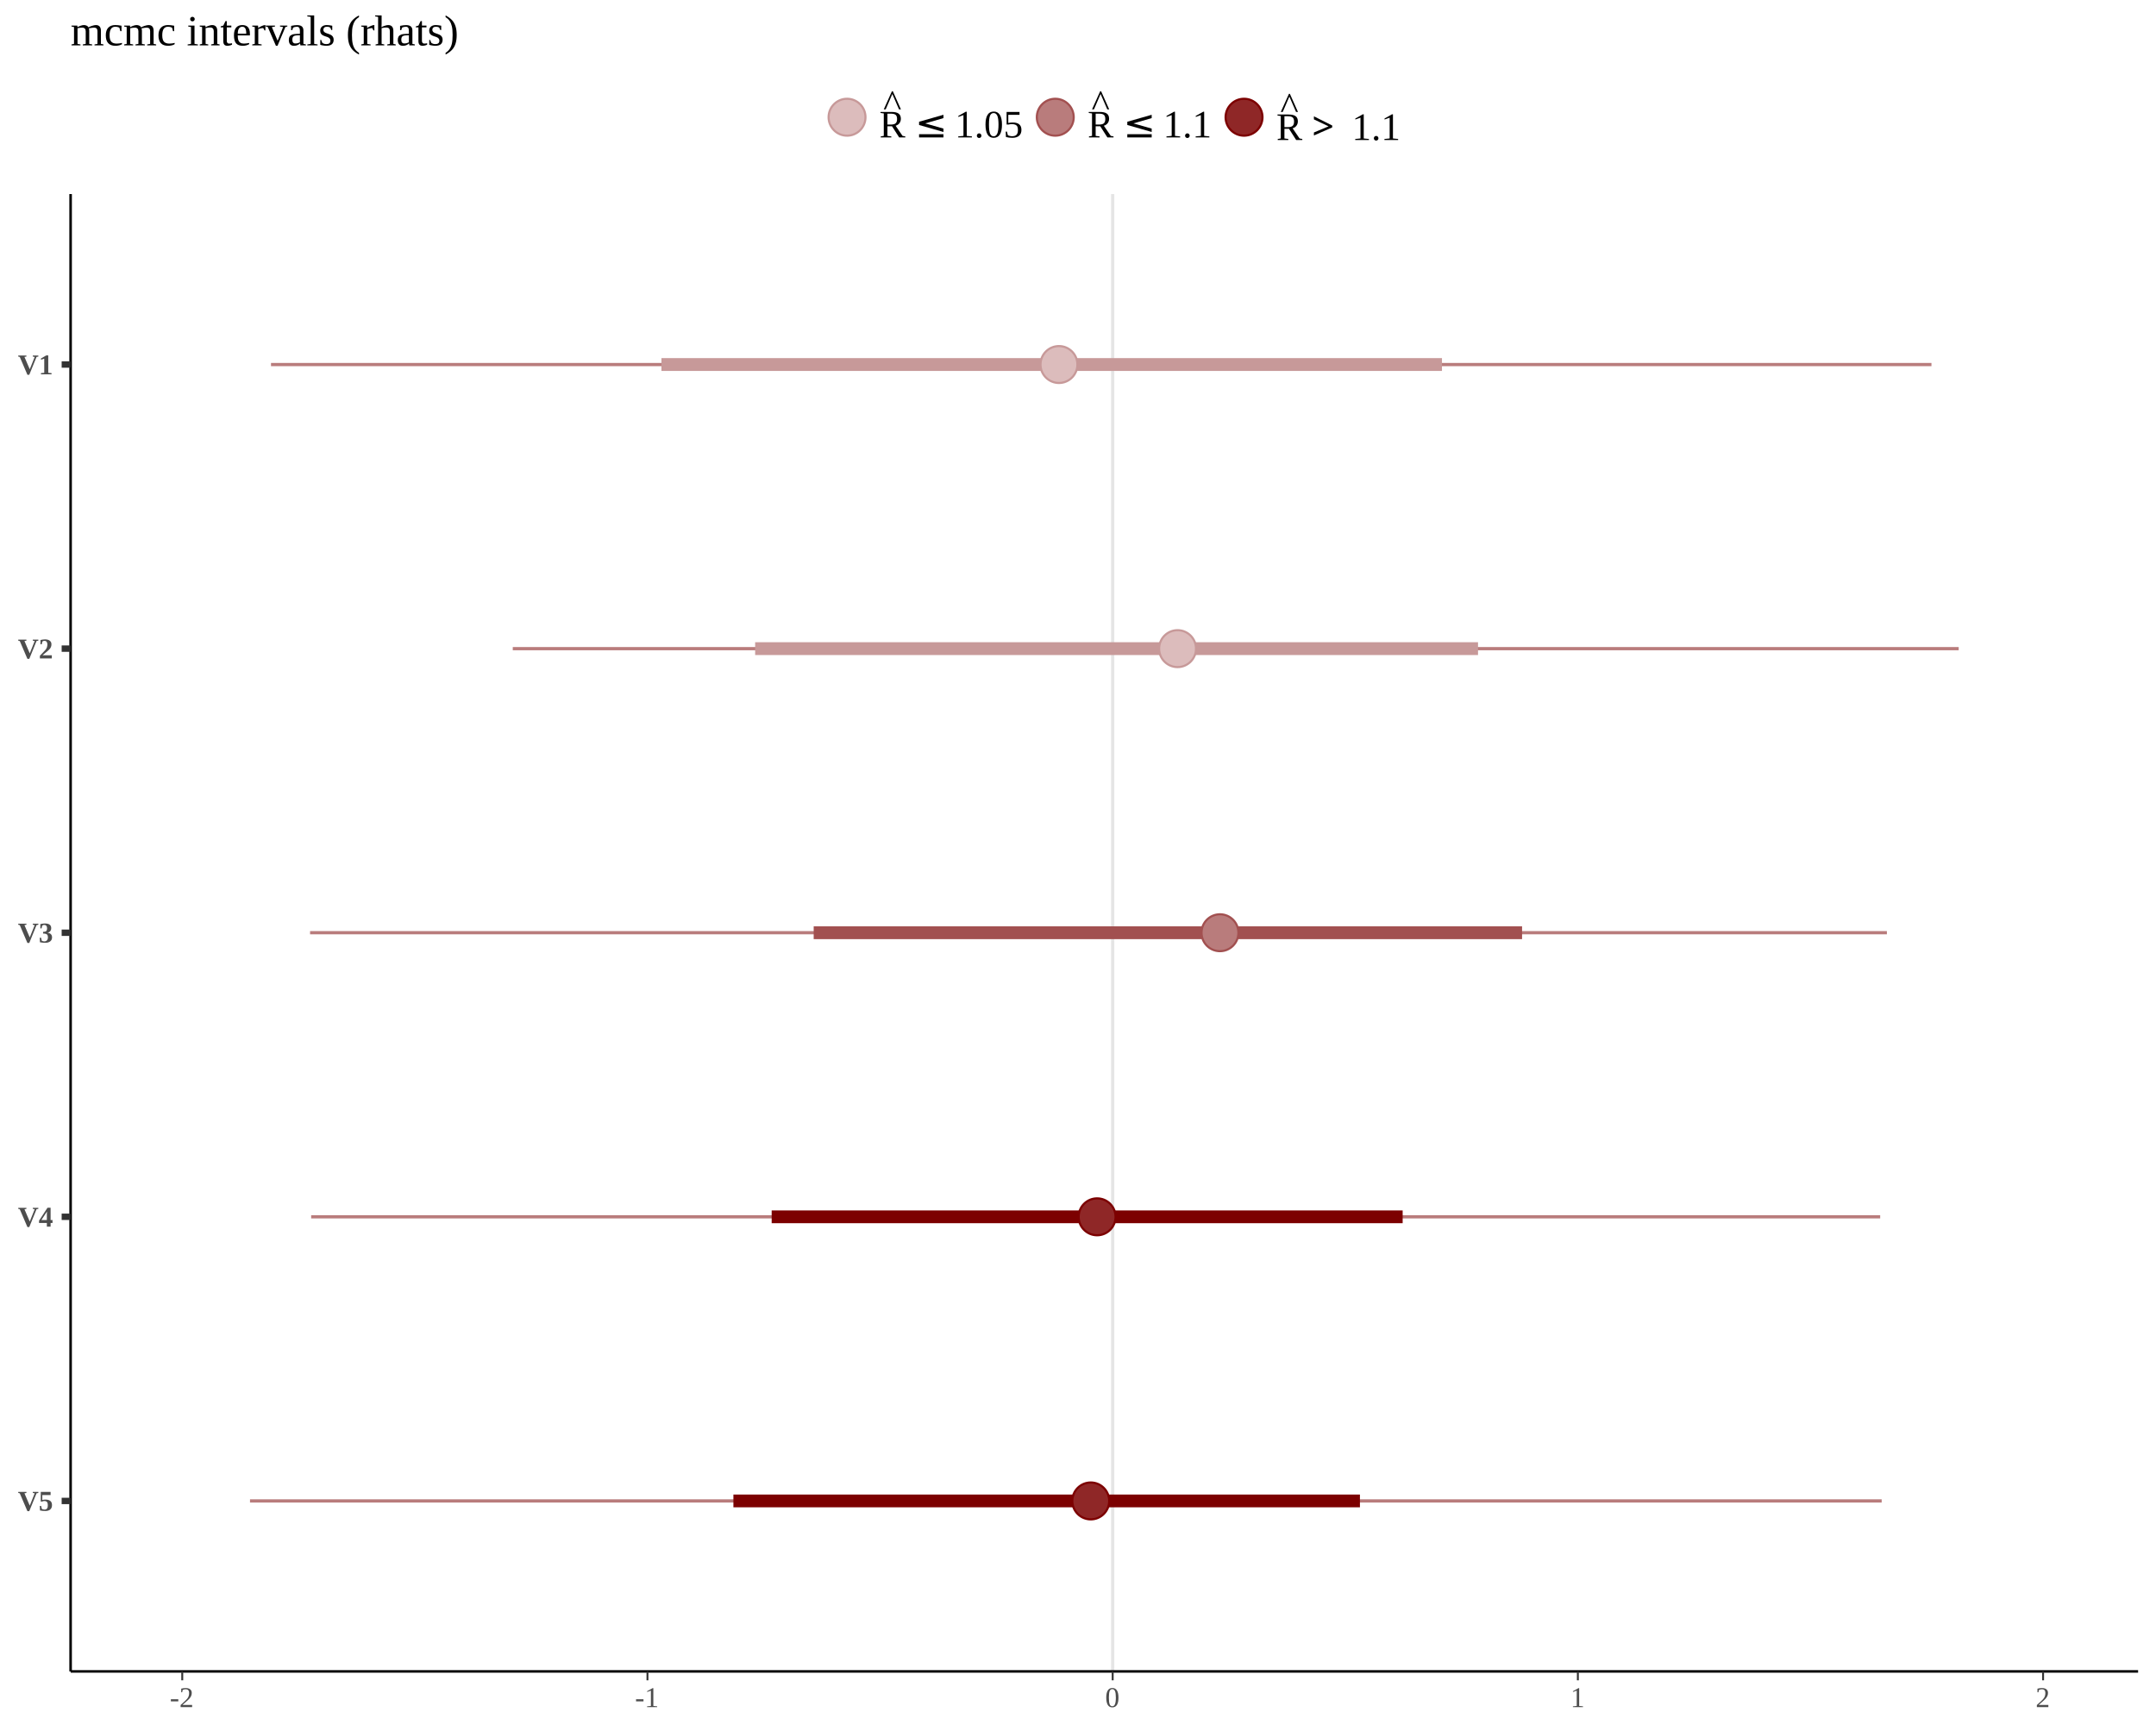
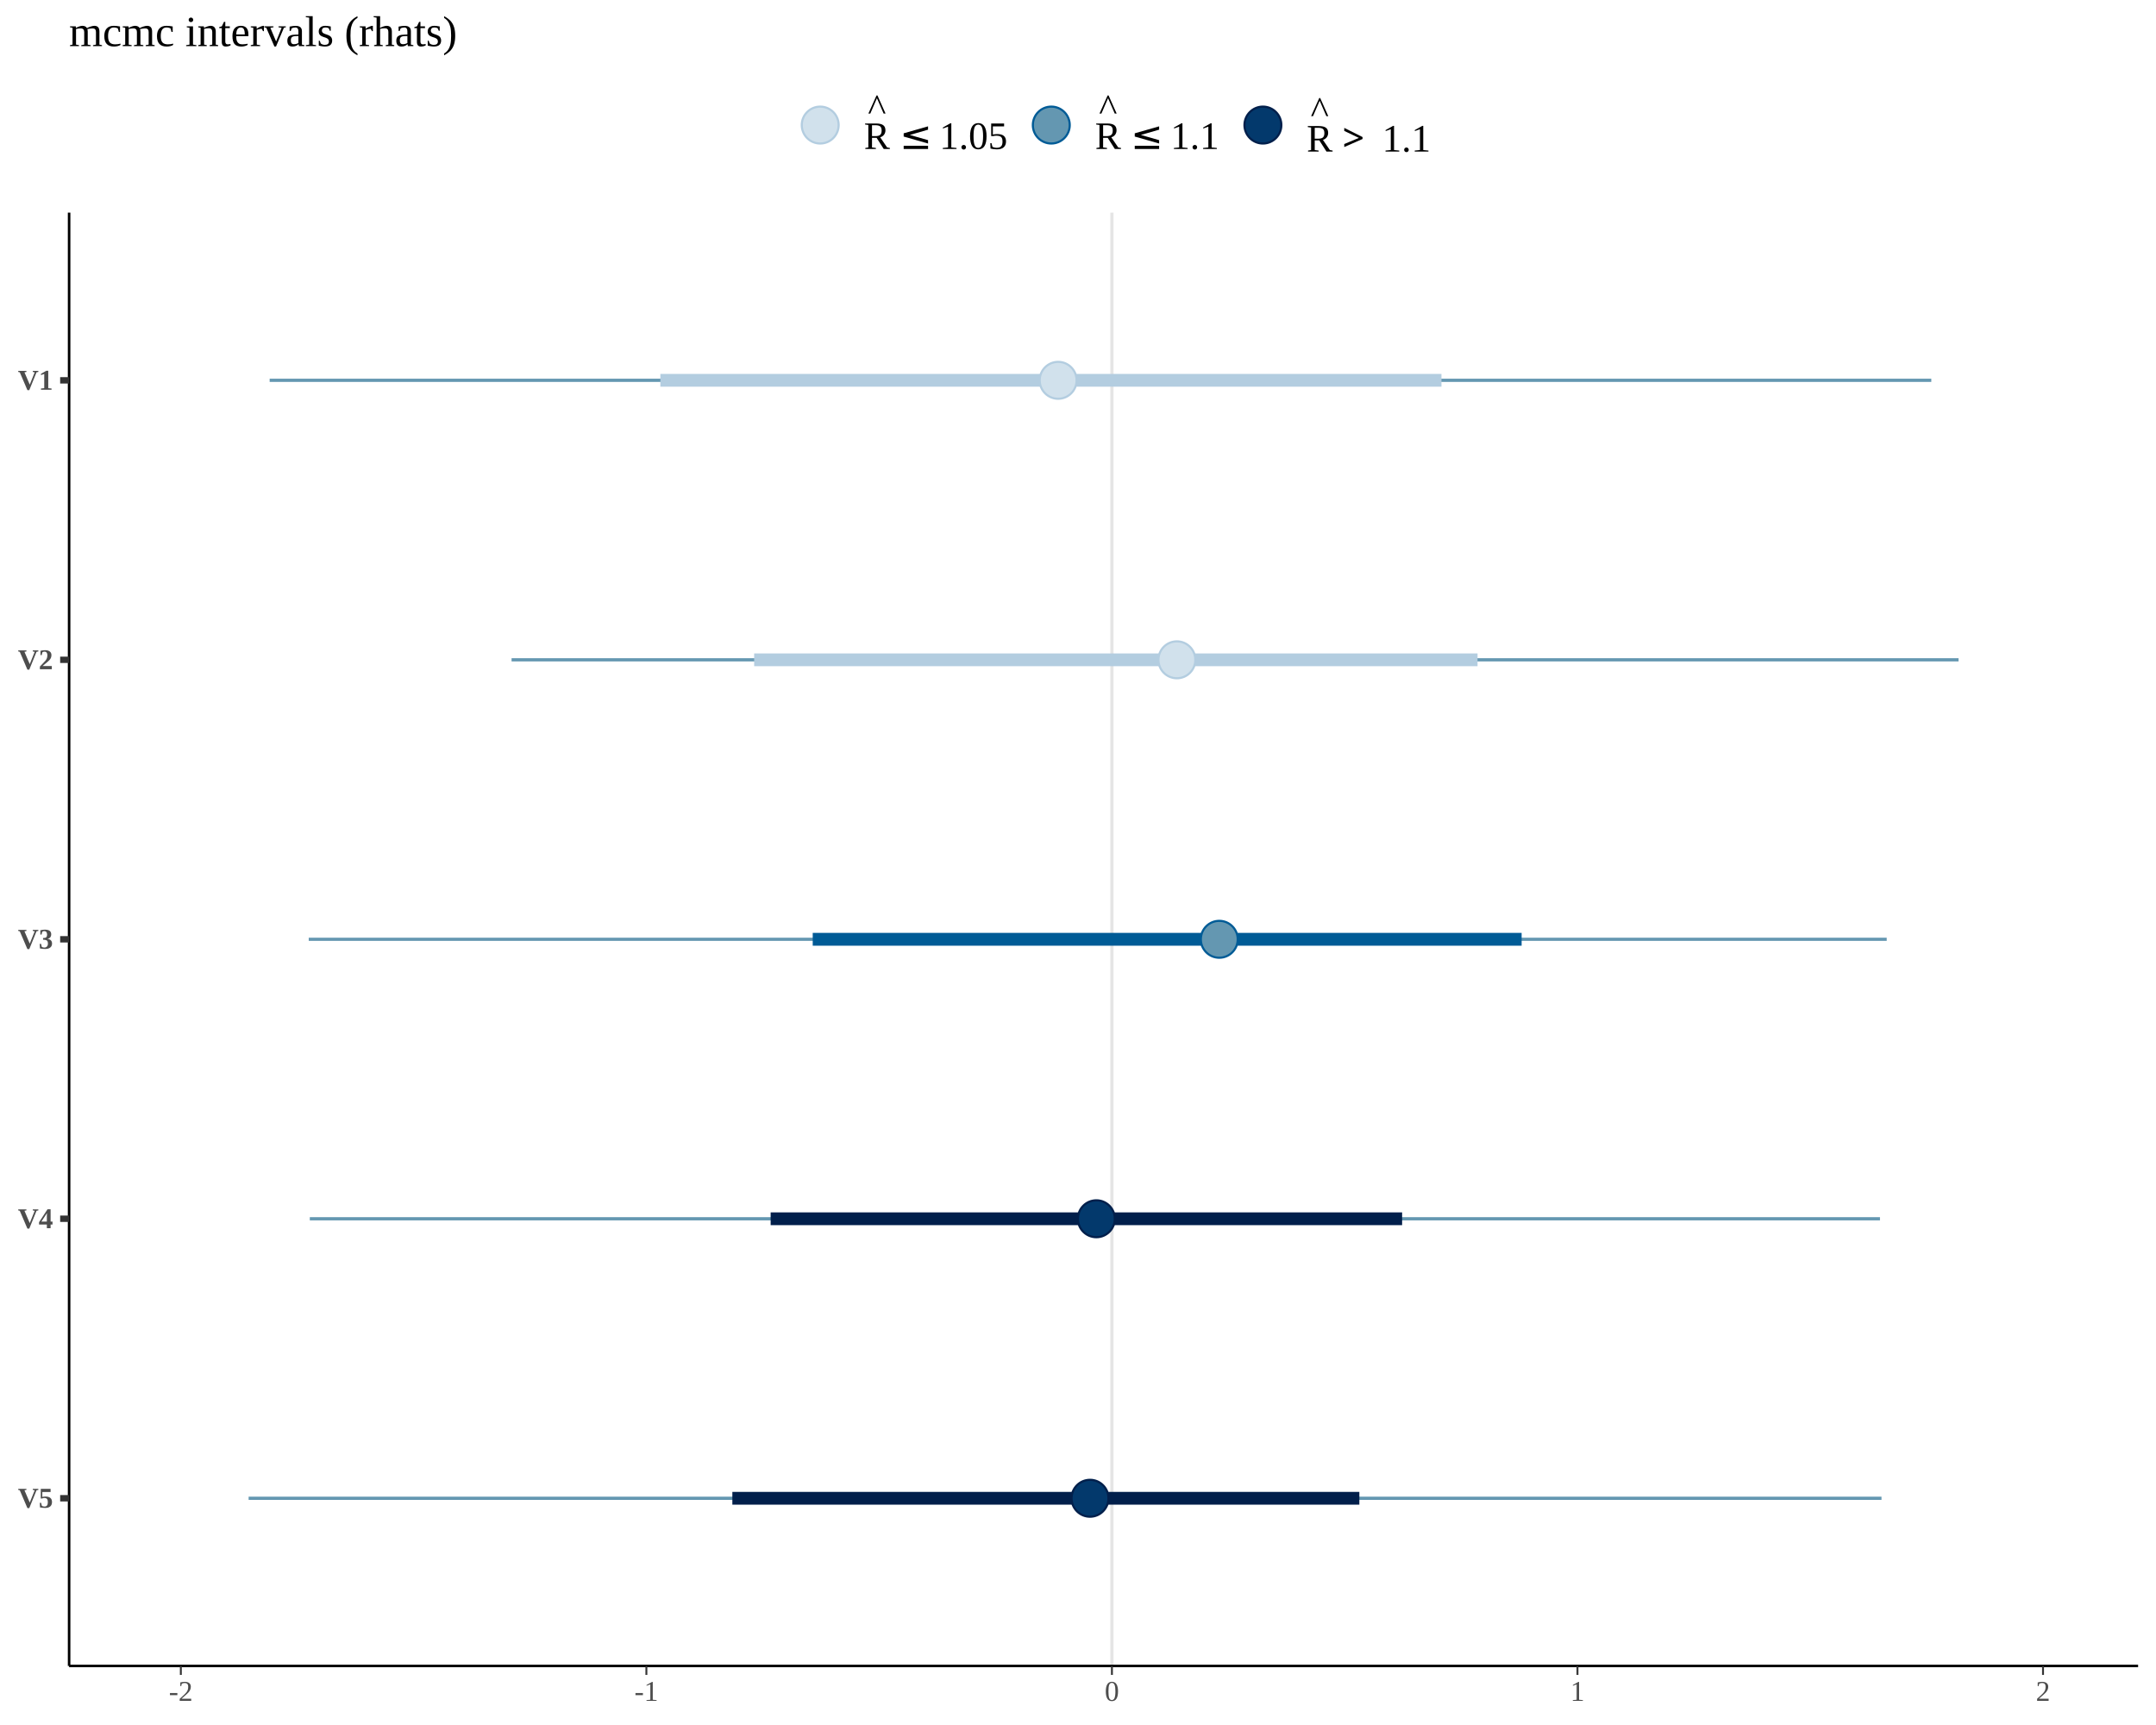
<svg xmlns="http://www.w3.org/2000/svg" viewBox="0 0 720.00 576.00">
  <defs>
    <style type="text/css">
-     line, polyline, path, rect, circle {
+     line, polyline, polygon, path, rect, circle {
      fill: none;
      stroke: #000000;
      stroke-linecap: round;
      stroke-linejoin: round;
      stroke-miterlimit: 10.00;
    }
  </style>
  </defs>
  <rect width="100%" height="100%" style="stroke: none; fill: #FFFFFF;" />
  <defs>
-     <clipPath id="cpMjMuNTc5MXw3MTQuMDIyfDU1OC4wOTZ8NjQuODA0NA==">
-       <rect x="23.58" y="64.80" width="690.44" height="493.29" />
+     <clipPath id="cpMjMuMDh8NzE0LjAyfDU1Ni4yOHw3MS4wMA==">
+       <rect x="23.08" y="71.00" width="690.95" height="485.28" />
    </clipPath>
  </defs>
-   <line x1="371.58" y1="558.10" x2="371.58" y2="64.80" style="stroke-width: 1.07; stroke: #E5E5E5; stroke-linecap: butt;" clip-path="url(#cpMjMuNTc5MXw3MTQuMDIyfDU1OC4wOTZ8NjQuODA0NA==)" />
-   <line x1="90.50" y1="121.72" x2="645.01" y2="121.72" style="stroke-width: 1.07; stroke: #B97C7C; stroke-linecap: butt;" clip-path="url(#cpMjMuNTc5MXw3MTQuMDIyfDU1OC4wOTZ8NjQuODA0NA==)" />
-   <line x1="171.24" y1="216.59" x2="654.11" y2="216.59" style="stroke-width: 1.07; stroke: #B97C7C; stroke-linecap: butt;" clip-path="url(#cpMjMuNTc5MXw3MTQuMDIyfDU1OC4wOTZ8NjQuODA0NA==)" />
-   <line x1="103.55" y1="311.45" x2="630.13" y2="311.45" style="stroke-width: 1.07; stroke: #B97C7C; stroke-linecap: butt;" clip-path="url(#cpMjMuNTc5MXw3MTQuMDIyfDU1OC4wOTZ8NjQuODA0NA==)" />
-   <line x1="103.91" y1="406.31" x2="627.89" y2="406.31" style="stroke-width: 1.07; stroke: #B97C7C; stroke-linecap: butt;" clip-path="url(#cpMjMuNTc5MXw3MTQuMDIyfDU1OC4wOTZ8NjQuODA0NA==)" />
-   <line x1="83.49" y1="501.18" x2="628.39" y2="501.18" style="stroke-width: 1.07; stroke: #B97C7C; stroke-linecap: butt;" clip-path="url(#cpMjMuNTc5MXw3MTQuMDIyfDU1OC4wOTZ8NjQuODA0NA==)" />
-   <line x1="220.89" y1="121.72" x2="481.55" y2="121.72" style="stroke-width: 4.27; stroke: #C79999; stroke-linecap: butt;" clip-path="url(#cpMjMuNTc5MXw3MTQuMDIyfDU1OC4wOTZ8NjQuODA0NA==)" />
-   <line x1="252.18" y1="216.59" x2="493.59" y2="216.59" style="stroke-width: 4.27; stroke: #C79999; stroke-linecap: butt;" clip-path="url(#cpMjMuNTc5MXw3MTQuMDIyfDU1OC4wOTZ8NjQuODA0NA==)" />
-   <line x1="271.73" y1="311.45" x2="508.30" y2="311.45" style="stroke-width: 4.27; stroke: #A25050; stroke-linecap: butt;" clip-path="url(#cpMjMuNTc5MXw3MTQuMDIyfDU1OC4wOTZ8NjQuODA0NA==)" />
-   <line x1="257.70" y1="406.31" x2="468.42" y2="406.31" style="stroke-width: 4.27; stroke: #7C0000; stroke-linecap: butt;" clip-path="url(#cpMjMuNTc5MXw3MTQuMDIyfDU1OC4wOTZ8NjQuODA0NA==)" />
-   <line x1="244.92" y1="501.18" x2="454.15" y2="501.18" style="stroke-width: 4.27; stroke: #7C0000; stroke-linecap: butt;" clip-path="url(#cpMjMuNTc5MXw3MTQuMDIyfDU1OC4wOTZ8NjQuODA0NA==)" />
-   <circle cx="353.64" cy="121.72" r="4.62pt" style="stroke-width: 0.71; stroke: #C79999; fill: #DCBCBC;" clip-path="url(#cpMjMuNTc5MXw3MTQuMDIyfDU1OC4wOTZ8NjQuODA0NA==)" />
-   <circle cx="393.25" cy="216.59" r="4.62pt" style="stroke-width: 0.71; stroke: #C79999; fill: #DCBCBC;" clip-path="url(#cpMjMuNTc5MXw3MTQuMDIyfDU1OC4wOTZ8NjQuODA0NA==)" />
-   <circle cx="407.41" cy="311.45" r="4.62pt" style="stroke-width: 0.71; stroke: #A25050; fill: #B97C7C;" clip-path="url(#cpMjMuNTc5MXw3MTQuMDIyfDU1OC4wOTZ8NjQuODA0NA==)" />
-   <circle cx="366.38" cy="406.31" r="4.62pt" style="stroke-width: 0.71; stroke: #7C0000; fill: #8F2727;" clip-path="url(#cpMjMuNTc5MXw3MTQuMDIyfDU1OC4wOTZ8NjQuODA0NA==)" />
-   <circle cx="364.26" cy="501.18" r="4.62pt" style="stroke-width: 0.71; stroke: #7C0000; fill: #8F2727;" clip-path="url(#cpMjMuNTc5MXw3MTQuMDIyfDU1OC4wOTZ8NjQuODA0NA==)" />
+   <line x1="371.33" y1="556.28" x2="371.33" y2="71.00" style="stroke-width: 1.07; stroke: #E5E5E5; stroke-linecap: butt;" clip-path="url(#cpMjMuMDh8NzE0LjAyfDU1Ni4yOHw3MS4wMA==)" />
+   <line x1="90.05" y1="126.99" x2="644.96" y2="126.99" style="stroke-width: 1.07; stroke: #6497B1; stroke-linecap: butt;" clip-path="url(#cpMjMuMDh8NzE0LjAyfDU1Ni4yOHw3MS4wMA==)" />
+   <line x1="170.84" y1="220.32" x2="654.06" y2="220.32" style="stroke-width: 1.07; stroke: #6497B1; stroke-linecap: butt;" clip-path="url(#cpMjMuMDh8NzE0LjAyfDU1Ni4yOHw3MS4wMA==)" />
+   <line x1="103.10" y1="313.64" x2="630.07" y2="313.64" style="stroke-width: 1.07; stroke: #6497B1; stroke-linecap: butt;" clip-path="url(#cpMjMuMDh8NzE0LjAyfDU1Ni4yOHw3MS4wMA==)" />
+   <line x1="103.46" y1="406.96" x2="627.82" y2="406.96" style="stroke-width: 1.07; stroke: #6497B1; stroke-linecap: butt;" clip-path="url(#cpMjMuMDh8NzE0LjAyfDU1Ni4yOHw3MS4wMA==)" />
+   <line x1="83.03" y1="500.29" x2="628.33" y2="500.29" style="stroke-width: 1.07; stroke: #6497B1; stroke-linecap: butt;" clip-path="url(#cpMjMuMDh8NzE0LjAyfDU1Ni4yOHw3MS4wMA==)" />
+   <line x1="220.53" y1="126.99" x2="481.38" y2="126.99" style="stroke-width: 4.27; stroke: #B3CDE0; stroke-linecap: butt;" clip-path="url(#cpMjMuMDh8NzE0LjAyfDU1Ni4yOHw3MS4wMA==)" />
+   <line x1="251.85" y1="220.32" x2="493.43" y2="220.32" style="stroke-width: 4.27; stroke: #B3CDE0; stroke-linecap: butt;" clip-path="url(#cpMjMuMDh8NzE0LjAyfDU1Ni4yOHw3MS4wMA==)" />
+   <line x1="271.41" y1="313.64" x2="508.15" y2="313.64" style="stroke-width: 4.27; stroke: #005B96; stroke-linecap: butt;" clip-path="url(#cpMjMuMDh8NzE0LjAyfDU1Ni4yOHw3MS4wMA==)" />
+   <line x1="257.36" y1="406.96" x2="468.24" y2="406.96" style="stroke-width: 4.27; stroke: #011F4B; stroke-linecap: butt;" clip-path="url(#cpMjMuMDh8NzE0LjAyfDU1Ni4yOHw3MS4wMA==)" />
+   <line x1="244.57" y1="500.29" x2="453.96" y2="500.29" style="stroke-width: 4.27; stroke: #011F4B; stroke-linecap: butt;" clip-path="url(#cpMjMuMDh8NzE0LjAyfDU1Ni4yOHw3MS4wMA==)" />
+   <circle cx="353.37" cy="126.99" r="4.62pt" style="stroke-width: 0.71; stroke: #B3CDE0; fill: #D1E1EC;" clip-path="url(#cpMjMuMDh8NzE0LjAyfDU1Ni4yOHw3MS4wMA==)" />
+   <circle cx="393.02" cy="220.32" r="4.62pt" style="stroke-width: 0.71; stroke: #B3CDE0; fill: #D1E1EC;" clip-path="url(#cpMjMuMDh8NzE0LjAyfDU1Ni4yOHw3MS4wMA==)" />
+   <circle cx="407.18" cy="313.64" r="4.62pt" style="stroke-width: 0.71; stroke: #005B96; fill: #6497B1;" clip-path="url(#cpMjMuMDh8NzE0LjAyfDU1Ni4yOHw3MS4wMA==)" />
+   <circle cx="366.13" cy="406.96" r="4.62pt" style="stroke-width: 0.71; stroke: #011F4B; fill: #03396C;" clip-path="url(#cpMjMuMDh8NzE0LjAyfDU1Ni4yOHw3MS4wMA==)" />
+   <circle cx="364.01" cy="500.29" r="4.62pt" style="stroke-width: 0.71; stroke: #011F4B; fill: #03396C;" clip-path="url(#cpMjMuMDh8NzE0LjAyfDU1Ni4yOHw3MS4wMA==)" />
  <defs>
-     <clipPath id="cpMHw3MjB8NTc2fDA=">
+     <clipPath id="cpMC4wMHw3MjAuMDB8NTc2LjAwfDAuMDA=">
      <rect x="0.00" y="0.00" width="720.00" height="576.00" />
    </clipPath>
  </defs>
-   <polyline points="23.58,558.10 23.58,64.80 " style="stroke-width: 0.85; stroke-linecap: butt;" clip-path="url(#cpMHw3MjB8NTc2fDA=)" />
-   <g clip-path="url(#cpMHw3MjB8NTc2fDA=)">
-     <text x="5.98" y="504.45" style="font-size: 9.60px; font-weight: bold; fill: #4D4D4D; font-family: Liberation Serif;" textLength="12.22px" lengthAdjust="spacingAndGlyphs">V5</text>
+   <polyline points="23.08,556.28 23.08,71.00 " style="stroke-width: 0.85; stroke-linecap: butt;" clip-path="url(#cpMC4wMHw3MjAuMDB8NTc2LjAwfDAuMDA=)" />
+   <g clip-path="url(#cpMC4wMHw3MjAuMDB8NTc2LjAwfDAuMDA=)">
+     <text x="5.98" y="503.43" style="font-size: 9.60px; font-weight: bold; fill: #4D4D4D; font-family: Liberation Serif;" textLength="11.72px" lengthAdjust="spacingAndGlyphs">V5</text>
  </g>
-   <g clip-path="url(#cpMHw3MjB8NTc2fDA=)">
-     <text x="5.98" y="409.59" style="font-size: 9.60px; font-weight: bold; fill: #4D4D4D; font-family: Liberation Serif;" textLength="12.22px" lengthAdjust="spacingAndGlyphs">V4</text>
+   <g clip-path="url(#cpMC4wMHw3MjAuMDB8NTc2LjAwfDAuMDA=)">
+     <text x="5.98" y="410.11" style="font-size: 9.60px; font-weight: bold; fill: #4D4D4D; font-family: Liberation Serif;" textLength="11.72px" lengthAdjust="spacingAndGlyphs">V4</text>
  </g>
-   <g clip-path="url(#cpMHw3MjB8NTc2fDA=)">
-     <text x="5.98" y="314.72" style="font-size: 9.60px; font-weight: bold; fill: #4D4D4D; font-family: Liberation Serif;" textLength="12.22px" lengthAdjust="spacingAndGlyphs">V3</text>
+   <g clip-path="url(#cpMC4wMHw3MjAuMDB8NTc2LjAwfDAuMDA=)">
+     <text x="5.98" y="316.78" style="font-size: 9.60px; font-weight: bold; fill: #4D4D4D; font-family: Liberation Serif;" textLength="11.72px" lengthAdjust="spacingAndGlyphs">V3</text>
  </g>
-   <g clip-path="url(#cpMHw3MjB8NTc2fDA=)">
-     <text x="5.98" y="219.86" style="font-size: 9.60px; font-weight: bold; fill: #4D4D4D; font-family: Liberation Serif;" textLength="12.22px" lengthAdjust="spacingAndGlyphs">V2</text>
+   <g clip-path="url(#cpMC4wMHw3MjAuMDB8NTc2LjAwfDAuMDA=)">
+     <text x="5.98" y="223.46" style="font-size: 9.60px; font-weight: bold; fill: #4D4D4D; font-family: Liberation Serif;" textLength="11.72px" lengthAdjust="spacingAndGlyphs">V2</text>
  </g>
-   <g clip-path="url(#cpMHw3MjB8NTc2fDA=)">
-     <text x="5.98" y="125.00" style="font-size: 9.60px; font-weight: bold; fill: #4D4D4D; font-family: Liberation Serif;" textLength="12.22px" lengthAdjust="spacingAndGlyphs">V1</text>
+   <g clip-path="url(#cpMC4wMHw3MjAuMDB8NTc2LjAwfDAuMDA=)">
+     <text x="5.98" y="130.13" style="font-size: 9.60px; font-weight: bold; fill: #4D4D4D; font-family: Liberation Serif;" textLength="11.72px" lengthAdjust="spacingAndGlyphs">V1</text>
  </g>
-   <polyline points="20.59,501.18 23.58,501.18 " style="stroke-width: 2.13; stroke: #333333; stroke-linecap: butt;" clip-path="url(#cpMHw3MjB8NTc2fDA=)" />
-   <polyline points="20.59,406.31 23.58,406.31 " style="stroke-width: 2.13; stroke: #333333; stroke-linecap: butt;" clip-path="url(#cpMHw3MjB8NTc2fDA=)" />
-   <polyline points="20.59,311.45 23.58,311.45 " style="stroke-width: 2.13; stroke: #333333; stroke-linecap: butt;" clip-path="url(#cpMHw3MjB8NTc2fDA=)" />
-   <polyline points="20.59,216.59 23.58,216.59 " style="stroke-width: 2.13; stroke: #333333; stroke-linecap: butt;" clip-path="url(#cpMHw3MjB8NTc2fDA=)" />
-   <polyline points="20.59,121.72 23.58,121.72 " style="stroke-width: 2.13; stroke: #333333; stroke-linecap: butt;" clip-path="url(#cpMHw3MjB8NTc2fDA=)" />
-   <polyline points="23.58,558.10 714.02,558.10 " style="stroke-width: 0.85; stroke-linecap: butt;" clip-path="url(#cpMHw3MjB8NTc2fDA=)" />
-   <polyline points="60.86,561.08 60.86,558.10 " style="stroke-width: 0.64; stroke: #333333; stroke-linecap: butt;" clip-path="url(#cpMHw3MjB8NTc2fDA=)" />
-   <polyline points="216.22,561.08 216.22,558.10 " style="stroke-width: 0.64; stroke: #333333; stroke-linecap: butt;" clip-path="url(#cpMHw3MjB8NTc2fDA=)" />
-   <polyline points="371.58,561.08 371.58,558.10 " style="stroke-width: 0.64; stroke: #333333; stroke-linecap: butt;" clip-path="url(#cpMHw3MjB8NTc2fDA=)" />
-   <polyline points="526.93,561.08 526.93,558.10 " style="stroke-width: 0.64; stroke: #333333; stroke-linecap: butt;" clip-path="url(#cpMHw3MjB8NTc2fDA=)" />
-   <polyline points="682.29,561.08 682.29,558.10 " style="stroke-width: 0.64; stroke: #333333; stroke-linecap: butt;" clip-path="url(#cpMHw3MjB8NTc2fDA=)" />
-   <g clip-path="url(#cpMHw3MjB8NTc2fDA=)">
-     <text x="56.70" y="570.02" style="font-size: 9.60px; fill: #4D4D4D; font-family: Liberation Serif;" textLength="8.33px" lengthAdjust="spacingAndGlyphs">-2</text>
+   <polyline points="20.09,500.29 23.08,500.29 " style="stroke-width: 2.13; stroke: #333333; stroke-linecap: butt;" clip-path="url(#cpMC4wMHw3MjAuMDB8NTc2LjAwfDAuMDA=)" />
+   <polyline points="20.09,406.96 23.08,406.96 " style="stroke-width: 2.13; stroke: #333333; stroke-linecap: butt;" clip-path="url(#cpMC4wMHw3MjAuMDB8NTc2LjAwfDAuMDA=)" />
+   <polyline points="20.09,313.64 23.08,313.64 " style="stroke-width: 2.13; stroke: #333333; stroke-linecap: butt;" clip-path="url(#cpMC4wMHw3MjAuMDB8NTc2LjAwfDAuMDA=)" />
+   <polyline points="20.09,220.32 23.08,220.32 " style="stroke-width: 2.13; stroke: #333333; stroke-linecap: butt;" clip-path="url(#cpMC4wMHw3MjAuMDB8NTc2LjAwfDAuMDA=)" />
+   <polyline points="20.09,126.99 23.08,126.99 " style="stroke-width: 2.13; stroke: #333333; stroke-linecap: butt;" clip-path="url(#cpMC4wMHw3MjAuMDB8NTc2LjAwfDAuMDA=)" />
+   <polyline points="23.08,556.28 714.02,556.28 " style="stroke-width: 0.85; stroke-linecap: butt;" clip-path="url(#cpMC4wMHw3MjAuMDB8NTc2LjAwfDAuMDA=)" />
+   <polyline points="60.39,559.27 60.39,556.28 " style="stroke-width: 0.64; stroke: #333333; stroke-linecap: butt;" clip-path="url(#cpMC4wMHw3MjAuMDB8NTc2LjAwfDAuMDA=)" />
+   <polyline points="215.86,559.27 215.86,556.28 " style="stroke-width: 0.64; stroke: #333333; stroke-linecap: butt;" clip-path="url(#cpMC4wMHw3MjAuMDB8NTc2LjAwfDAuMDA=)" />
+   <polyline points="371.33,559.27 371.33,556.28 " style="stroke-width: 0.64; stroke: #333333; stroke-linecap: butt;" clip-path="url(#cpMC4wMHw3MjAuMDB8NTc2LjAwfDAuMDA=)" />
+   <polyline points="526.80,559.27 526.80,556.28 " style="stroke-width: 0.64; stroke: #333333; stroke-linecap: butt;" clip-path="url(#cpMC4wMHw3MjAuMDB8NTc2LjAwfDAuMDA=)" />
+   <polyline points="682.27,559.27 682.27,556.28 " style="stroke-width: 0.64; stroke: #333333; stroke-linecap: butt;" clip-path="url(#cpMC4wMHw3MjAuMDB8NTc2LjAwfDAuMDA=)" />
+   <g clip-path="url(#cpMC4wMHw3MjAuMDB8NTc2LjAwfDAuMDA=)">
+     <text x="56.39" y="567.94" style="font-size: 9.60px; fill: #4D4D4D; font-family: Liberation Serif;" textLength="7.98px" lengthAdjust="spacingAndGlyphs">-2</text>
  </g>
-   <g clip-path="url(#cpMHw3MjB8NTc2fDA=)">
-     <text x="212.05" y="570.02" style="font-size: 9.60px; fill: #4D4D4D; font-family: Liberation Serif;" textLength="8.33px" lengthAdjust="spacingAndGlyphs">-1</text>
+   <g clip-path="url(#cpMC4wMHw3MjAuMDB8NTc2LjAwfDAuMDA=)">
+     <text x="211.86" y="567.94" style="font-size: 9.60px; fill: #4D4D4D; font-family: Liberation Serif;" textLength="7.98px" lengthAdjust="spacingAndGlyphs">-1</text>
  </g>
-   <g clip-path="url(#cpMHw3MjB8NTc2fDA=)">
-     <text x="369.08" y="570.02" style="font-size: 9.60px; fill: #4D4D4D; font-family: Liberation Serif;" textLength="5.00px" lengthAdjust="spacingAndGlyphs">0</text>
+   <g clip-path="url(#cpMC4wMHw3MjAuMDB8NTc2LjAwfDAuMDA=)">
+     <text x="368.93" y="567.94" style="font-size: 9.60px; fill: #4D4D4D; font-family: Liberation Serif;" textLength="4.80px" lengthAdjust="spacingAndGlyphs">0</text>
  </g>
-   <g clip-path="url(#cpMHw3MjB8NTc2fDA=)">
-     <text x="524.43" y="570.02" style="font-size: 9.60px; fill: #4D4D4D; font-family: Liberation Serif;" textLength="5.00px" lengthAdjust="spacingAndGlyphs">1</text>
+   <g clip-path="url(#cpMC4wMHw3MjAuMDB8NTc2LjAwfDAuMDA=)">
+     <text x="524.40" y="567.94" style="font-size: 9.60px; fill: #4D4D4D; font-family: Liberation Serif;" textLength="4.80px" lengthAdjust="spacingAndGlyphs">1</text>
  </g>
-   <g clip-path="url(#cpMHw3MjB8NTc2fDA=)">
-     <text x="679.79" y="570.02" style="font-size: 9.60px; fill: #4D4D4D; font-family: Liberation Serif;" textLength="5.00px" lengthAdjust="spacingAndGlyphs">2</text>
+   <g clip-path="url(#cpMC4wMHw3MjAuMDB8NTc2LjAwfDAuMDA=)">
+     <text x="679.87" y="567.94" style="font-size: 9.60px; fill: #4D4D4D; font-family: Liberation Serif;" textLength="4.80px" lengthAdjust="spacingAndGlyphs">2</text>
  </g>
-   <circle cx="282.87" cy="39.14" r="4.62pt" style="stroke-width: 0.71; stroke: #C79999; fill: #DCBCBC;" clip-path="url(#cpMHw3MjB8NTc2fDA=)" />
-   <circle cx="352.41" cy="39.14" r="4.62pt" style="stroke-width: 0.71; stroke: #A25050; fill: #B97C7C;" clip-path="url(#cpMHw3MjB8NTc2fDA=)" />
-   <circle cx="415.45" cy="39.14" r="4.62pt" style="stroke-width: 0.71; stroke: #7C0000; fill: #8F2727;" clip-path="url(#cpMHw3MjB8NTc2fDA=)" />
-   <g clip-path="url(#cpMHw3MjB8NTc2fDA=)">
-     <text x="293.67" y="45.89" style="font-size: 13.00px; font-family: Liberation Serif;" textLength="8.67px" lengthAdjust="spacingAndGlyphs">R</text>
+   <circle cx="273.91" cy="41.76" r="4.62pt" style="stroke-width: 0.71; stroke: #B3CDE0; fill: #D1E1EC;" clip-path="url(#cpMC4wMHw3MjAuMDB8NTc2LjAwfDAuMDA=)" />
+   <circle cx="351.08" cy="41.76" r="4.62pt" style="stroke-width: 0.71; stroke: #005B96; fill: #6497B1;" clip-path="url(#cpMC4wMHw3MjAuMDB8NTc2LjAwfDAuMDA=)" />
+   <circle cx="421.75" cy="41.76" r="4.62pt" style="stroke-width: 0.71; stroke: #011F4B; fill: #03396C;" clip-path="url(#cpMC4wMHw3MjAuMDB8NTc2LjAwfDAuMDA=)" />
+   <g clip-path="url(#cpMC4wMHw3MjAuMDB8NTc2LjAwfDAuMDA=)">
+     <text x="288.52" y="49.75" style="font-size: 13.00px; font-family: Liberation Serif;" textLength="8.67px" lengthAdjust="spacingAndGlyphs">R</text>
  </g>
-   <g clip-path="url(#cpMHw3MjB8NTc2fDA=)">
-     <text x="294.95" y="38.99" style="font-size: 13.00px; font-family: Liberation Serif;" textLength="6.10px" lengthAdjust="spacingAndGlyphs">^</text>
+   <g clip-path="url(#cpMC4wMHw3MjAuMDB8NTc2LjAwfDAuMDA=)">
+     <text x="289.81" y="40.39" style="font-size: 13.00px; font-family: Liberation Serif;" textLength="6.09px" lengthAdjust="spacingAndGlyphs">^</text>
  </g>
-   <g clip-path="url(#cpMHw3MjB8NTc2fDA=)">
-     <text x="305.55" y="45.89" style="font-size: 13.00px; font-family: Symbola;" textLength="10.10px" lengthAdjust="spacingAndGlyphs">≤</text>
+   <g clip-path="url(#cpMC4wMHw3MjAuMDB8NTc2LjAwfDAuMDA=)">
+     <text x="300.41" y="49.75" style="font-size: 13.00px; font-family: Symbola;" textLength="10.09px" lengthAdjust="spacingAndGlyphs">≤</text>
  </g>
-   <g clip-path="url(#cpMHw3MjB8NTc2fDA=)">
-     <text x="318.86" y="45.89" style="font-size: 13.00px; font-family: Liberation Serif;" textLength="22.75px" lengthAdjust="spacingAndGlyphs">1.05</text>
+   <g clip-path="url(#cpMC4wMHw3MjAuMDB8NTc2LjAwfDAuMDA=)">
+     <text x="313.71" y="49.75" style="font-size: 13.00px; font-family: Liberation Serif;" textLength="22.75px" lengthAdjust="spacingAndGlyphs">1.05</text>
  </g>
-   <g clip-path="url(#cpMHw3MjB8NTc2fDA=)">
-     <text x="363.21" y="45.89" style="font-size: 13.00px; font-family: Liberation Serif;" textLength="8.67px" lengthAdjust="spacingAndGlyphs">R</text>
+   <g clip-path="url(#cpMC4wMHw3MjAuMDB8NTc2LjAwfDAuMDA=)">
+     <text x="365.70" y="49.75" style="font-size: 13.00px; font-family: Liberation Serif;" textLength="8.67px" lengthAdjust="spacingAndGlyphs">R</text>
  </g>
-   <g clip-path="url(#cpMHw3MjB8NTc2fDA=)">
-     <text x="364.50" y="38.99" style="font-size: 13.00px; font-family: Liberation Serif;" textLength="6.10px" lengthAdjust="spacingAndGlyphs">^</text>
+   <g clip-path="url(#cpMC4wMHw3MjAuMDB8NTc2LjAwfDAuMDA=)">
+     <text x="366.99" y="40.39" style="font-size: 13.00px; font-family: Liberation Serif;" textLength="6.09px" lengthAdjust="spacingAndGlyphs">^</text>
  </g>
-   <g clip-path="url(#cpMHw3MjB8NTc2fDA=)">
-     <text x="375.09" y="45.89" style="font-size: 13.00px; font-family: Symbola;" textLength="10.10px" lengthAdjust="spacingAndGlyphs">≤</text>
+   <g clip-path="url(#cpMC4wMHw3MjAuMDB8NTc2LjAwfDAuMDA=)">
+     <text x="377.58" y="49.75" style="font-size: 13.00px; font-family: Symbola;" textLength="10.09px" lengthAdjust="spacingAndGlyphs">≤</text>
  </g>
-   <g clip-path="url(#cpMHw3MjB8NTc2fDA=)">
-     <text x="388.40" y="45.89" style="font-size: 13.00px; font-family: Liberation Serif;" textLength="16.25px" lengthAdjust="spacingAndGlyphs">1.1</text>
+   <g clip-path="url(#cpMC4wMHw3MjAuMDB8NTc2LjAwfDAuMDA=)">
+     <text x="390.89" y="49.75" style="font-size: 13.00px; font-family: Liberation Serif;" textLength="16.25px" lengthAdjust="spacingAndGlyphs">1.1</text>
  </g>
-   <g clip-path="url(#cpMHw3MjB8NTc2fDA=)">
-     <text x="426.25" y="46.75" style="font-size: 13.00px; font-family: Liberation Serif;" textLength="8.67px" lengthAdjust="spacingAndGlyphs">R</text>
+   <g clip-path="url(#cpMC4wMHw3MjAuMDB8NTc2LjAwfDAuMDA=)">
+     <text x="436.37" y="50.61" style="font-size: 13.00px; font-family: Liberation Serif;" textLength="8.67px" lengthAdjust="spacingAndGlyphs">R</text>
  </g>
-   <g clip-path="url(#cpMHw3MjB8NTc2fDA=)">
-     <text x="427.54" y="39.85" style="font-size: 13.00px; font-family: Liberation Serif;" textLength="6.10px" lengthAdjust="spacingAndGlyphs">^</text>
+   <g clip-path="url(#cpMC4wMHw3MjAuMDB8NTc2LjAwfDAuMDA=)">
+     <text x="437.66" y="41.25" style="font-size: 13.00px; font-family: Liberation Serif;" textLength="6.09px" lengthAdjust="spacingAndGlyphs">^</text>
  </g>
-   <g clip-path="url(#cpMHw3MjB8NTc2fDA=)">
-     <text x="438.13" y="46.75" style="font-size: 13.00px; font-family: Symbola;" textLength="10.10px" lengthAdjust="spacingAndGlyphs">&gt;</text>
+   <g clip-path="url(#cpMC4wMHw3MjAuMDB8NTc2LjAwfDAuMDA=)">
+     <text x="448.26" y="50.61" style="font-size: 13.00px; font-family: Symbola;" textLength="10.09px" lengthAdjust="spacingAndGlyphs">&gt;</text>
  </g>
-   <g clip-path="url(#cpMHw3MjB8NTc2fDA=)">
-     <text x="451.44" y="46.75" style="font-size: 13.00px; font-family: Liberation Serif;" textLength="16.25px" lengthAdjust="spacingAndGlyphs">1.1</text>
+   <g clip-path="url(#cpMC4wMHw3MjAuMDB8NTc2LjAwfDAuMDA=)">
+     <text x="461.56" y="50.61" style="font-size: 13.00px; font-family: Liberation Serif;" textLength="16.25px" lengthAdjust="spacingAndGlyphs">1.1</text>
  </g>
-   <g clip-path="url(#cpMHw3MjB8NTc2fDA=)">
-     <text x="23.58" y="15.15" style="font-size: 14.40px; font-family: Liberation Serif;" textLength="125.95px" lengthAdjust="spacingAndGlyphs">mcmc intervals (rhats)</text>
+   <g clip-path="url(#cpMC4wMHw3MjAuMDB8NTc2LjAwfDAuMDA=)">
+     <text x="23.08" y="15.40" style="font-size: 14.40px; font-family: Liberation Serif;" textLength="129.50px" lengthAdjust="spacingAndGlyphs">mcmc intervals (rhats)</text>
  </g>
</svg>
